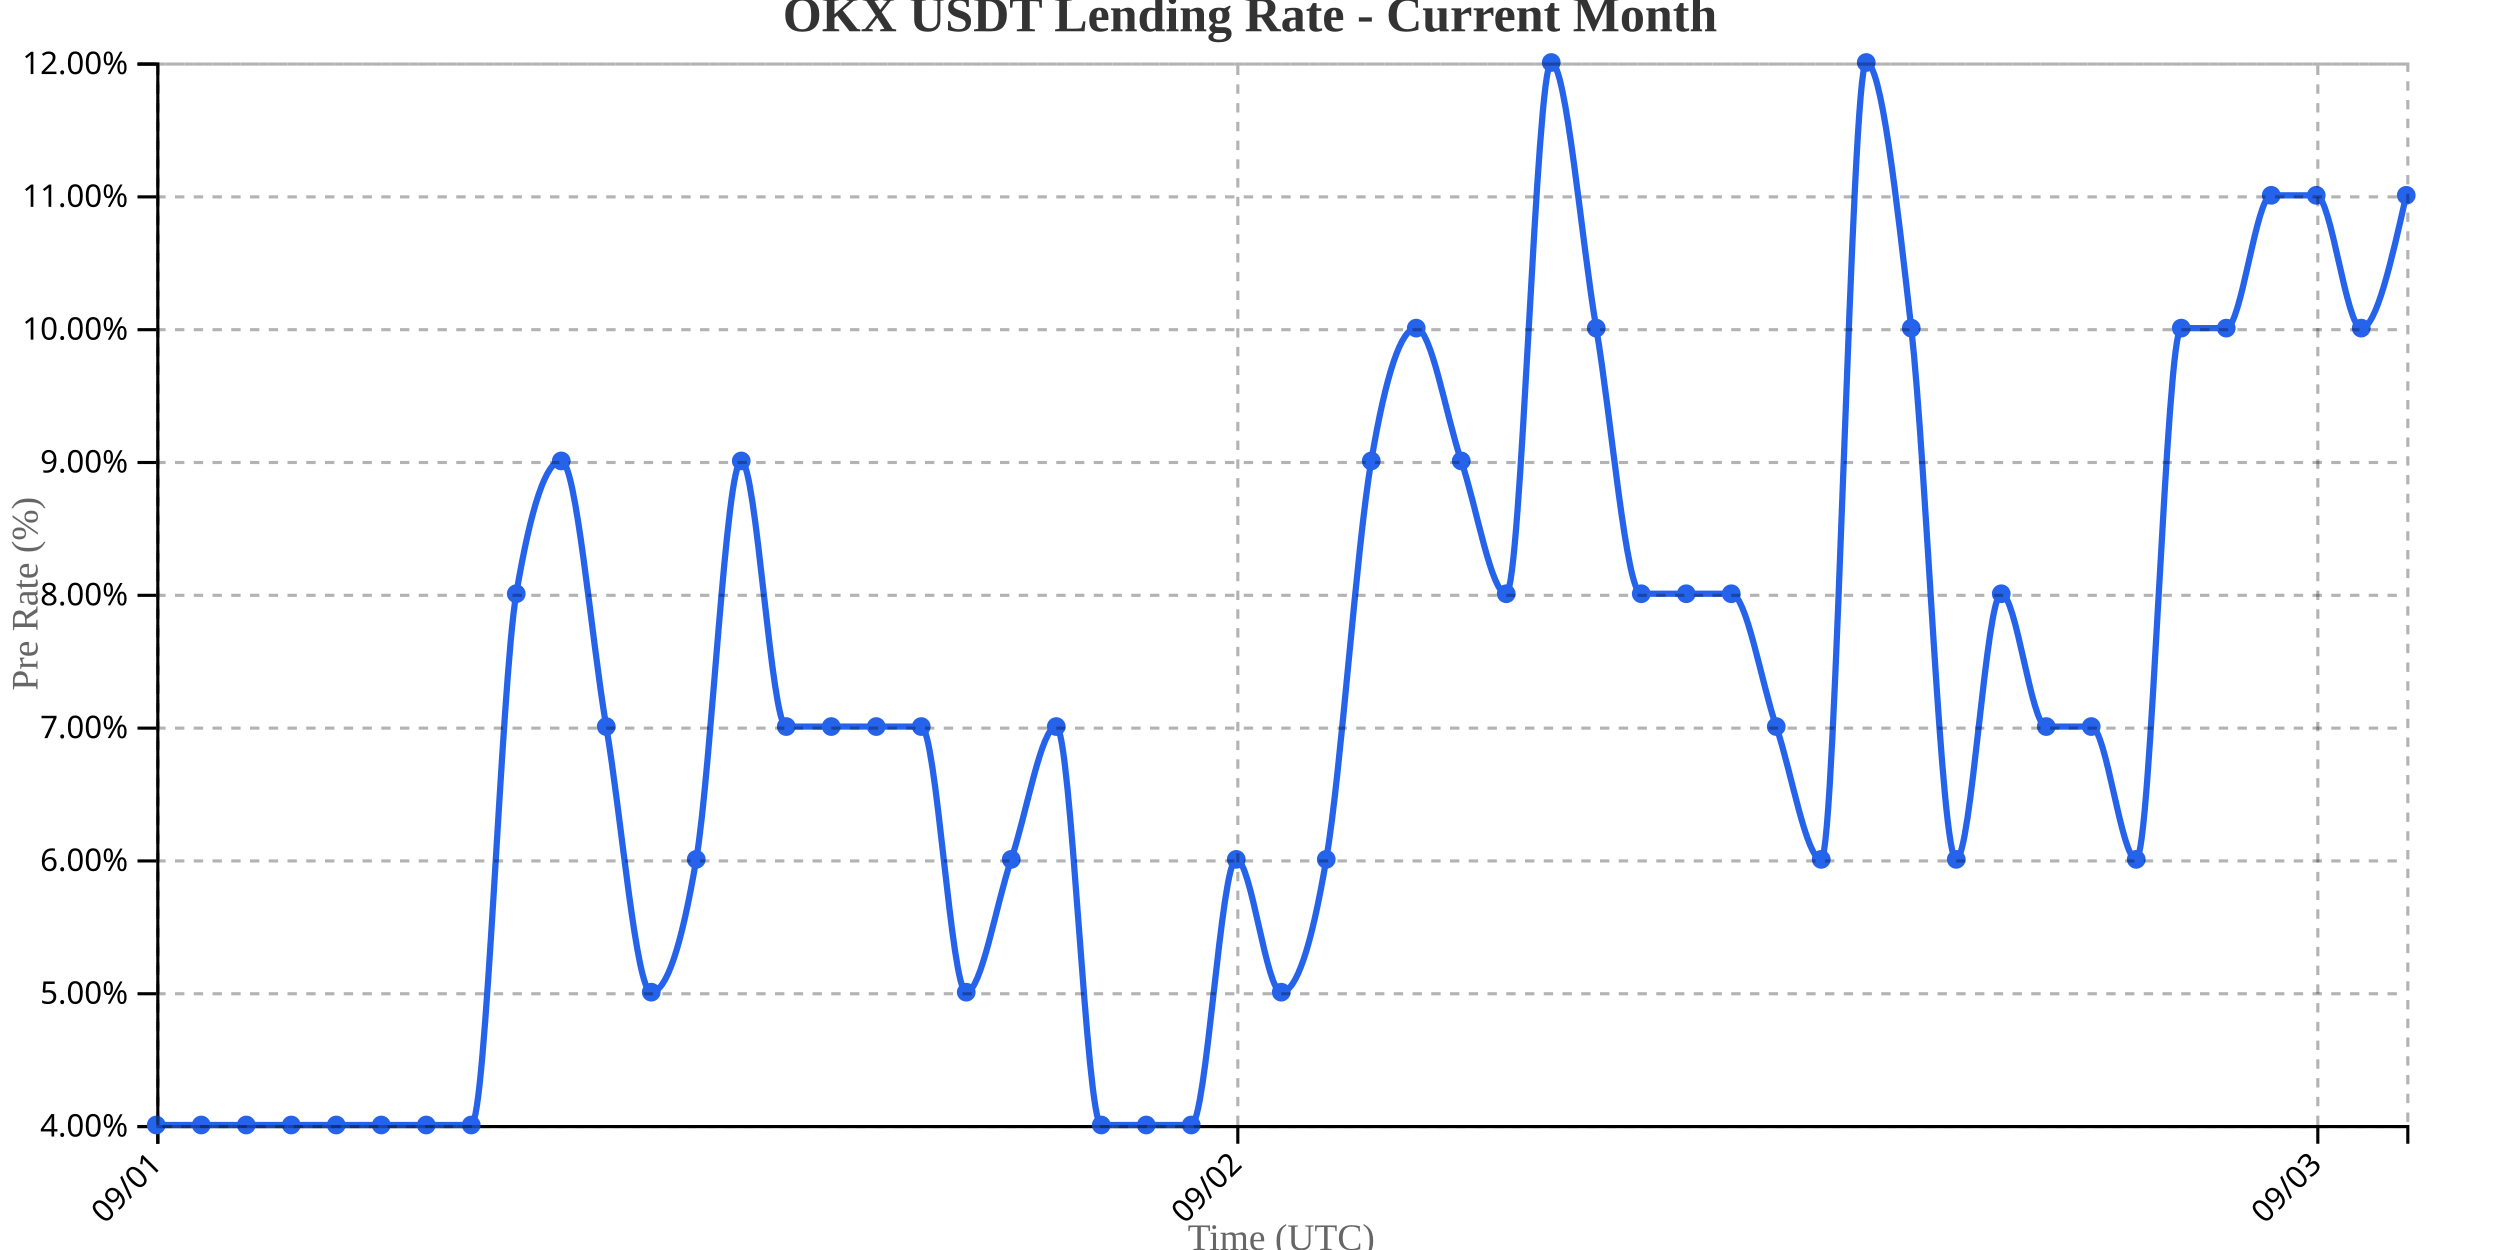
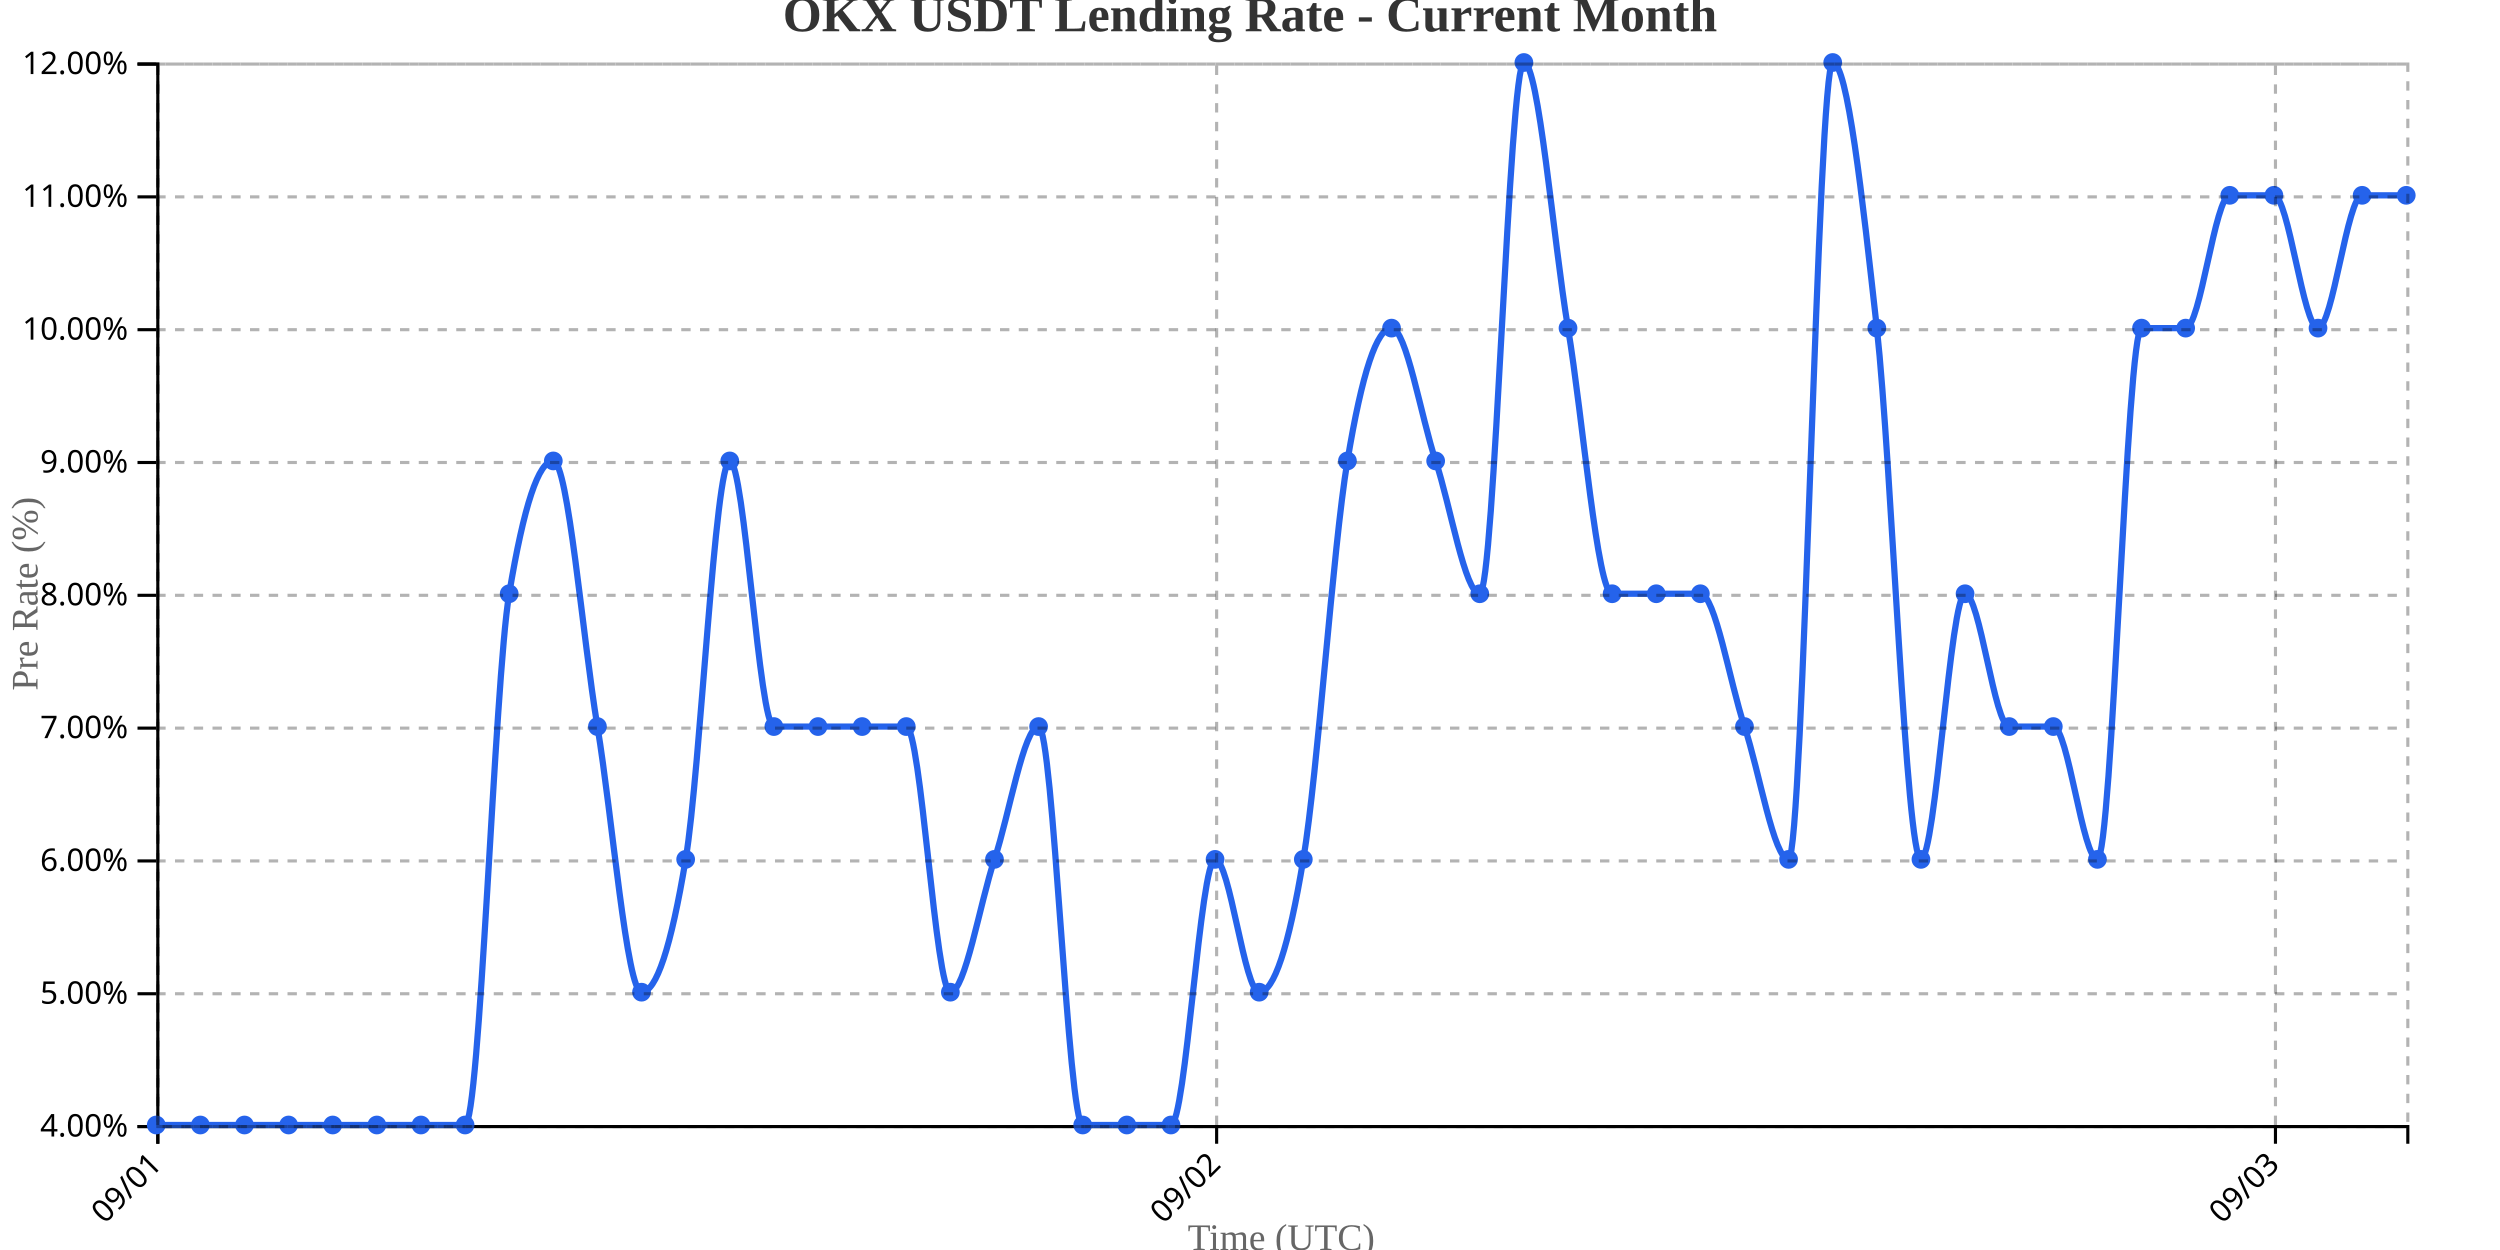
<svg xmlns="http://www.w3.org/2000/svg" width="800" height="400">
  <g transform="translate(50,20)">
    <g transform="translate(0,340)" fill="none" font-size="10" font-family="sans-serif" text-anchor="middle">
      <path class="domain" stroke="currentColor" d="M0.5,6V0.5H720.5V6" />
      <g class="tick" opacity="1" transform="translate(0.5,0)">
        <line stroke="currentColor" y2="6" />
        <text fill="currentColor" y="9" dy=".15em" style="text-anchor: end;" dx="-.8em" transform="rotate(-45)">09/01</text>
      </g>
-       <g class="tick" opacity="1" transform="translate(346.1,0)">
+       <g class="tick" opacity="1" transform="translate(339.3235,0)">
        <line stroke="currentColor" y2="6" />
        <text fill="currentColor" y="9" dy=".15em" style="text-anchor: end;" dx="-.8em" transform="rotate(-45)">09/02</text>
      </g>
-       <g class="tick" opacity="1" transform="translate(691.7,0)">
+       <g class="tick" opacity="1" transform="translate(678.1471,0)">
        <line stroke="currentColor" y2="6" />
        <text fill="currentColor" y="9" dy=".15em" style="text-anchor: end;" dx="-.8em" transform="rotate(-45)">09/03</text>
      </g>
    </g>
    <g fill="none" font-size="10" font-family="sans-serif" text-anchor="end">
      <path class="domain" stroke="currentColor" d="M-6,340.5H0.5V0.5H-6" />
      <g class="tick" opacity="1" transform="translate(0,340.5)">
        <line stroke="currentColor" x2="-6" />
        <text fill="currentColor" x="-9" dy="0.32em">4.00%</text>
      </g>
      <g class="tick" opacity="1" transform="translate(0,298)">
        <line stroke="currentColor" x2="-6" />
        <text fill="currentColor" x="-9" dy="0.32em">5.00%</text>
      </g>
      <g class="tick" opacity="1" transform="translate(0,255.5)">
        <line stroke="currentColor" x2="-6" />
        <text fill="currentColor" x="-9" dy="0.32em">6.00%</text>
      </g>
      <g class="tick" opacity="1" transform="translate(0,213)">
        <line stroke="currentColor" x2="-6" />
        <text fill="currentColor" x="-9" dy="0.32em">7.00%</text>
      </g>
      <g class="tick" opacity="1" transform="translate(0,170.5)">
        <line stroke="currentColor" x2="-6" />
        <text fill="currentColor" x="-9" dy="0.32em">8.00%</text>
      </g>
      <g class="tick" opacity="1" transform="translate(0,128)">
        <line stroke="currentColor" x2="-6" />
        <text fill="currentColor" x="-9" dy="0.32em">9.00%</text>
      </g>
      <g class="tick" opacity="1" transform="translate(0,85.5)">
        <line stroke="currentColor" x2="-6" />
        <text fill="currentColor" x="-9" dy="0.32em">10.00%</text>
      </g>
      <g class="tick" opacity="1" transform="translate(0,43)">
        <line stroke="currentColor" x2="-6" />
        <text fill="currentColor" x="-9" dy="0.32em">11.00%</text>
      </g>
      <g class="tick" opacity="1" transform="translate(0,0.5)">
        <line stroke="currentColor" x2="-6" />
        <text fill="currentColor" x="-9" dy="0.32em">12.00%</text>
      </g>
    </g>
    <text transform="rotate(-90)" y="-50" x="-170" dy="1em" style="text-anchor: middle; font-size: 12px; fill: #666;">Pre Rate (%)</text>
    <text transform="translate(360, 380)" style="text-anchor: middle; font-size: 12px; fill: #666;">Time (UTC)</text>
-     <path fill="none" stroke="#2563eb" stroke-width="2" d="M0,340C4.8,340,9.6,340,14.4,340C19.2,340,24,340,28.8,340C33.6,340,38.4,340,43.2,340C48,340,52.8,340,57.6,340C62.4,340,67.2,340,72,340C76.8,340,81.6,340,86.4,340C91.2,340,96,340,100.8,340C105.6,340,110.4,198.333,115.2,170C120,141.667,124.8,127.5,129.6,127.5C134.4,127.5,139.2,184.167,144,212.5C148.8,240.833,153.6,297.5,158.4,297.5C163.2,297.5,168,283.333,172.8,255C177.6,226.667,182.4,127.5,187.2,127.5C192,127.5,196.8,212.5,201.6,212.5C206.4,212.5,211.2,212.5,216,212.5C220.8,212.5,225.6,212.5,230.4,212.5C235.2,212.5,240,212.5,244.8,212.5C249.6,212.5,254.4,297.5,259.2,297.5C264,297.5,268.8,269.167,273.6,255C278.4,240.833,283.2,212.5,288,212.5C292.8,212.5,297.6,340,302.4,340C307.2,340,312,340,316.8,340C321.6,340,326.4,340,331.2,340C336,340,340.8,255,345.6,255C350.4,255,355.2,297.5,360,297.5C364.8,297.5,369.6,283.333,374.4,255C379.2,226.667,384,155.833,388.8,127.5C393.6,99.167,398.4,85,403.2,85C408,85,412.8,113.333,417.6,127.5C422.4,141.667,427.2,170,432,170C436.8,170,441.6,0,446.4,0C451.2,0,456,56.667,460.8,85C465.6,113.333,470.4,170,475.2,170C480,170,484.8,170,489.6,170C494.4,170,499.2,170,504,170C508.8,170,513.6,198.333,518.4,212.5C523.2,226.667,528,255,532.8,255C537.6,255,542.4,0,547.2,0C552,0,556.8,42.5,561.6,85C566.4,127.5,571.2,255,576,255C580.8,255,585.6,170,590.4,170C595.2,170,600,212.5,604.8,212.5C609.6,212.5,614.4,212.5,619.2,212.5C624,212.5,628.8,255,633.6,255C638.4,255,643.2,85,648,85C652.8,85,657.6,85,662.4,85C667.2,85,672,42.5,676.8,42.5C681.6,42.5,686.4,42.5,691.2,42.5C696,42.5,700.8,85,705.6,85C710.4,85,715.2,63.75,720,42.5" />
+     <path fill="none" stroke="#2563eb" stroke-width="2" d="M0,340C4.706,340,9.412,340,14.118,340C18.824,340,23.529,340,28.235,340C32.941,340,37.647,340,42.353,340C47.059,340,51.765,340,56.471,340C61.176,340,65.882,340,70.588,340C75.294,340,80,340,84.706,340C89.412,340,94.118,340,98.824,340C103.529,340,108.235,198.333,112.941,170C117.647,141.667,122.353,127.5,127.059,127.5C131.765,127.5,136.471,184.167,141.176,212.5C145.882,240.833,150.588,297.5,155.294,297.5C160,297.5,164.706,283.333,169.412,255C174.118,226.667,178.824,127.5,183.529,127.5C188.235,127.5,192.941,212.5,197.647,212.5C202.353,212.5,207.059,212.5,211.765,212.5C216.471,212.5,221.176,212.5,225.882,212.5C230.588,212.5,235.294,212.5,240,212.5C244.706,212.5,249.412,297.5,254.118,297.5C258.824,297.5,263.529,269.167,268.235,255C272.941,240.833,277.647,212.5,282.353,212.5C287.059,212.5,291.765,340,296.471,340C301.176,340,305.882,340,310.588,340C315.294,340,320,340,324.706,340C329.412,340,334.118,255,338.824,255C343.529,255,348.235,297.5,352.941,297.5C357.647,297.5,362.353,283.333,367.059,255C371.765,226.667,376.471,155.833,381.176,127.5C385.882,99.167,390.588,85,395.294,85C400,85,404.706,113.333,409.412,127.5C414.118,141.667,418.824,170,423.529,170C428.235,170,432.941,0,437.647,0C442.353,0,447.059,56.667,451.765,85C456.471,113.333,461.176,170,465.882,170C470.588,170,475.294,170,480,170C484.706,170,489.412,170,494.118,170C498.824,170,503.529,198.333,508.235,212.5C512.941,226.667,517.647,255,522.353,255C527.059,255,531.765,0,536.471,0C541.176,0,545.882,42.5,550.588,85C555.294,127.5,560,255,564.706,255C569.412,255,574.118,170,578.824,170C583.529,170,588.235,212.5,592.941,212.5C597.647,212.5,602.353,212.5,607.059,212.5C611.765,212.5,616.471,255,621.176,255C625.882,255,630.588,85,635.294,85C640,85,644.706,85,649.412,85C654.118,85,658.824,42.5,663.529,42.5C668.235,42.5,672.941,42.5,677.647,42.5C682.353,42.5,687.059,85,691.765,85C696.471,85,701.176,42.5,705.882,42.5C710.588,42.5,715.294,42.5,720,42.5" />
    <circle class="dot" cx="0" cy="340" r="3" fill="#2563eb" />
-     <circle class="dot" cx="14.4" cy="340" r="3" fill="#2563eb" />
-     <circle class="dot" cx="28.8" cy="340" r="3" fill="#2563eb" />
-     <circle class="dot" cx="43.2" cy="340" r="3" fill="#2563eb" />
-     <circle class="dot" cx="57.6" cy="340" r="3" fill="#2563eb" />
-     <circle class="dot" cx="72" cy="340" r="3" fill="#2563eb" />
-     <circle class="dot" cx="86.4" cy="340" r="3" fill="#2563eb" />
-     <circle class="dot" cx="100.8" cy="340" r="3" fill="#2563eb" />
-     <circle class="dot" cx="115.2" cy="170" r="3" fill="#2563eb" />
-     <circle class="dot" cx="129.6" cy="127.5" r="3" fill="#2563eb" />
-     <circle class="dot" cx="144" cy="212.5" r="3" fill="#2563eb" />
-     <circle class="dot" cx="158.4" cy="297.5" r="3" fill="#2563eb" />
-     <circle class="dot" cx="172.8" cy="255" r="3" fill="#2563eb" />
-     <circle class="dot" cx="187.2" cy="127.5" r="3" fill="#2563eb" />
-     <circle class="dot" cx="201.6" cy="212.5" r="3" fill="#2563eb" />
-     <circle class="dot" cx="216" cy="212.5" r="3" fill="#2563eb" />
-     <circle class="dot" cx="230.4" cy="212.5" r="3" fill="#2563eb" />
-     <circle class="dot" cx="244.8" cy="212.5" r="3" fill="#2563eb" />
-     <circle class="dot" cx="259.2" cy="297.5" r="3" fill="#2563eb" />
-     <circle class="dot" cx="273.6" cy="255" r="3" fill="#2563eb" />
-     <circle class="dot" cx="288" cy="212.5" r="3" fill="#2563eb" />
-     <circle class="dot" cx="302.4" cy="340" r="3" fill="#2563eb" />
-     <circle class="dot" cx="316.8" cy="340" r="3" fill="#2563eb" />
-     <circle class="dot" cx="331.2" cy="340" r="3" fill="#2563eb" />
-     <circle class="dot" cx="345.6" cy="255" r="3" fill="#2563eb" />
-     <circle class="dot" cx="360" cy="297.5" r="3" fill="#2563eb" />
-     <circle class="dot" cx="374.4" cy="255" r="3" fill="#2563eb" />
-     <circle class="dot" cx="388.8" cy="127.5" r="3" fill="#2563eb" />
-     <circle class="dot" cx="403.2" cy="85" r="3" fill="#2563eb" />
-     <circle class="dot" cx="417.6" cy="127.5" r="3" fill="#2563eb" />
-     <circle class="dot" cx="432" cy="170" r="3" fill="#2563eb" />
-     <circle class="dot" cx="446.4" cy="0" r="3" fill="#2563eb" />
-     <circle class="dot" cx="460.8" cy="85" r="3" fill="#2563eb" />
-     <circle class="dot" cx="475.2" cy="170" r="3" fill="#2563eb" />
-     <circle class="dot" cx="489.6" cy="170" r="3" fill="#2563eb" />
-     <circle class="dot" cx="504" cy="170" r="3" fill="#2563eb" />
-     <circle class="dot" cx="518.4" cy="212.5" r="3" fill="#2563eb" />
-     <circle class="dot" cx="532.8" cy="255" r="3" fill="#2563eb" />
-     <circle class="dot" cx="547.2" cy="0" r="3" fill="#2563eb" />
-     <circle class="dot" cx="561.6" cy="85" r="3" fill="#2563eb" />
-     <circle class="dot" cx="576" cy="255" r="3" fill="#2563eb" />
-     <circle class="dot" cx="590.4" cy="170" r="3" fill="#2563eb" />
-     <circle class="dot" cx="604.8" cy="212.5" r="3" fill="#2563eb" />
-     <circle class="dot" cx="619.2" cy="212.5" r="3" fill="#2563eb" />
-     <circle class="dot" cx="633.6" cy="255" r="3" fill="#2563eb" />
-     <circle class="dot" cx="648" cy="85" r="3" fill="#2563eb" />
-     <circle class="dot" cx="662.4" cy="85" r="3" fill="#2563eb" />
-     <circle class="dot" cx="676.8" cy="42.5" r="3" fill="#2563eb" />
-     <circle class="dot" cx="691.2" cy="42.5" r="3" fill="#2563eb" />
-     <circle class="dot" cx="705.6" cy="85" r="3" fill="#2563eb" />
+     <circle class="dot" cx="14.118" cy="340" r="3" fill="#2563eb" />
+     <circle class="dot" cx="28.235" cy="340" r="3" fill="#2563eb" />
+     <circle class="dot" cx="42.353" cy="340" r="3" fill="#2563eb" />
+     <circle class="dot" cx="56.471" cy="340" r="3" fill="#2563eb" />
+     <circle class="dot" cx="70.588" cy="340" r="3" fill="#2563eb" />
+     <circle class="dot" cx="84.706" cy="340" r="3" fill="#2563eb" />
+     <circle class="dot" cx="98.824" cy="340" r="3" fill="#2563eb" />
+     <circle class="dot" cx="112.941" cy="170" r="3" fill="#2563eb" />
+     <circle class="dot" cx="127.059" cy="127.5" r="3" fill="#2563eb" />
+     <circle class="dot" cx="141.176" cy="212.5" r="3" fill="#2563eb" />
+     <circle class="dot" cx="155.294" cy="297.5" r="3" fill="#2563eb" />
+     <circle class="dot" cx="169.412" cy="255" r="3" fill="#2563eb" />
+     <circle class="dot" cx="183.529" cy="127.5" r="3" fill="#2563eb" />
+     <circle class="dot" cx="197.647" cy="212.5" r="3" fill="#2563eb" />
+     <circle class="dot" cx="211.765" cy="212.5" r="3" fill="#2563eb" />
+     <circle class="dot" cx="225.882" cy="212.5" r="3" fill="#2563eb" />
+     <circle class="dot" cx="240" cy="212.5" r="3" fill="#2563eb" />
+     <circle class="dot" cx="254.118" cy="297.5" r="3" fill="#2563eb" />
+     <circle class="dot" cx="268.235" cy="255" r="3" fill="#2563eb" />
+     <circle class="dot" cx="282.353" cy="212.5" r="3" fill="#2563eb" />
+     <circle class="dot" cx="296.471" cy="340" r="3" fill="#2563eb" />
+     <circle class="dot" cx="310.588" cy="340" r="3" fill="#2563eb" />
+     <circle class="dot" cx="324.706" cy="340" r="3" fill="#2563eb" />
+     <circle class="dot" cx="338.824" cy="255" r="3" fill="#2563eb" />
+     <circle class="dot" cx="352.941" cy="297.5" r="3" fill="#2563eb" />
+     <circle class="dot" cx="367.059" cy="255" r="3" fill="#2563eb" />
+     <circle class="dot" cx="381.176" cy="127.5" r="3" fill="#2563eb" />
+     <circle class="dot" cx="395.294" cy="85" r="3" fill="#2563eb" />
+     <circle class="dot" cx="409.412" cy="127.5" r="3" fill="#2563eb" />
+     <circle class="dot" cx="423.529" cy="170" r="3" fill="#2563eb" />
+     <circle class="dot" cx="437.647" cy="0" r="3" fill="#2563eb" />
+     <circle class="dot" cx="451.765" cy="85" r="3" fill="#2563eb" />
+     <circle class="dot" cx="465.882" cy="170" r="3" fill="#2563eb" />
+     <circle class="dot" cx="480" cy="170" r="3" fill="#2563eb" />
+     <circle class="dot" cx="494.118" cy="170" r="3" fill="#2563eb" />
+     <circle class="dot" cx="508.235" cy="212.5" r="3" fill="#2563eb" />
+     <circle class="dot" cx="522.353" cy="255" r="3" fill="#2563eb" />
+     <circle class="dot" cx="536.471" cy="0" r="3" fill="#2563eb" />
+     <circle class="dot" cx="550.588" cy="85" r="3" fill="#2563eb" />
+     <circle class="dot" cx="564.706" cy="255" r="3" fill="#2563eb" />
+     <circle class="dot" cx="578.824" cy="170" r="3" fill="#2563eb" />
+     <circle class="dot" cx="592.941" cy="212.5" r="3" fill="#2563eb" />
+     <circle class="dot" cx="607.059" cy="212.5" r="3" fill="#2563eb" />
+     <circle class="dot" cx="621.176" cy="255" r="3" fill="#2563eb" />
+     <circle class="dot" cx="635.294" cy="85" r="3" fill="#2563eb" />
+     <circle class="dot" cx="649.412" cy="85" r="3" fill="#2563eb" />
+     <circle class="dot" cx="663.529" cy="42.5" r="3" fill="#2563eb" />
+     <circle class="dot" cx="677.647" cy="42.5" r="3" fill="#2563eb" />
+     <circle class="dot" cx="691.765" cy="85" r="3" fill="#2563eb" />
+     <circle class="dot" cx="705.882" cy="42.5" r="3" fill="#2563eb" />
    <circle class="dot" cx="720" cy="42.5" r="3" fill="#2563eb" />
    <g class="grid" transform="translate(0,340)" fill="none" font-size="10" font-family="sans-serif" text-anchor="middle" style="stroke-dasharray: 3,3; opacity: 0.3;">
      <path class="domain" stroke="currentColor" d="M0.5,-340V0.5H720.5V-340" />
      <g class="tick" opacity="1" transform="translate(0.5,0)">
        <line stroke="currentColor" y2="-340" />
        <text fill="currentColor" y="3" dy="0.71em" />
      </g>
-       <g class="tick" opacity="1" transform="translate(346.1,0)">
+       <g class="tick" opacity="1" transform="translate(339.3235,0)">
        <line stroke="currentColor" y2="-340" />
        <text fill="currentColor" y="3" dy="0.71em" />
      </g>
-       <g class="tick" opacity="1" transform="translate(691.7,0)">
+       <g class="tick" opacity="1" transform="translate(678.1471,0)">
        <line stroke="currentColor" y2="-340" />
        <text fill="currentColor" y="3" dy="0.71em" />
      </g>
    </g>
    <g class="grid" fill="none" font-size="10" font-family="sans-serif" text-anchor="end" style="stroke-dasharray: 3,3; opacity: 0.3;">
      <path class="domain" stroke="currentColor" d="M720,340.5H0.5V0.5H720" />
      <g class="tick" opacity="1" transform="translate(0,340.5)">
        <line stroke="currentColor" x2="720" />
        <text fill="currentColor" x="-3" dy="0.32em" />
      </g>
      <g class="tick" opacity="1" transform="translate(0,298)">
        <line stroke="currentColor" x2="720" />
        <text fill="currentColor" x="-3" dy="0.32em" />
      </g>
      <g class="tick" opacity="1" transform="translate(0,255.5)">
        <line stroke="currentColor" x2="720" />
        <text fill="currentColor" x="-3" dy="0.32em" />
      </g>
      <g class="tick" opacity="1" transform="translate(0,213)">
        <line stroke="currentColor" x2="720" />
        <text fill="currentColor" x="-3" dy="0.32em" />
      </g>
      <g class="tick" opacity="1" transform="translate(0,170.5)">
        <line stroke="currentColor" x2="720" />
        <text fill="currentColor" x="-3" dy="0.32em" />
      </g>
      <g class="tick" opacity="1" transform="translate(0,128)">
        <line stroke="currentColor" x2="720" />
        <text fill="currentColor" x="-3" dy="0.32em" />
      </g>
      <g class="tick" opacity="1" transform="translate(0,85.5)">
        <line stroke="currentColor" x2="720" />
        <text fill="currentColor" x="-3" dy="0.32em" />
      </g>
      <g class="tick" opacity="1" transform="translate(0,43)">
        <line stroke="currentColor" x2="720" />
        <text fill="currentColor" x="-3" dy="0.32em" />
      </g>
      <g class="tick" opacity="1" transform="translate(0,0.5)">
        <line stroke="currentColor" x2="720" />
        <text fill="currentColor" x="-3" dy="0.32em" />
      </g>
    </g>
  </g>
  <text x="400" y="10" text-anchor="middle" style="font-size: 16px; font-weight: bold; fill: #333;">OKX USDT Lending Rate - Current Month</text>
</svg>
